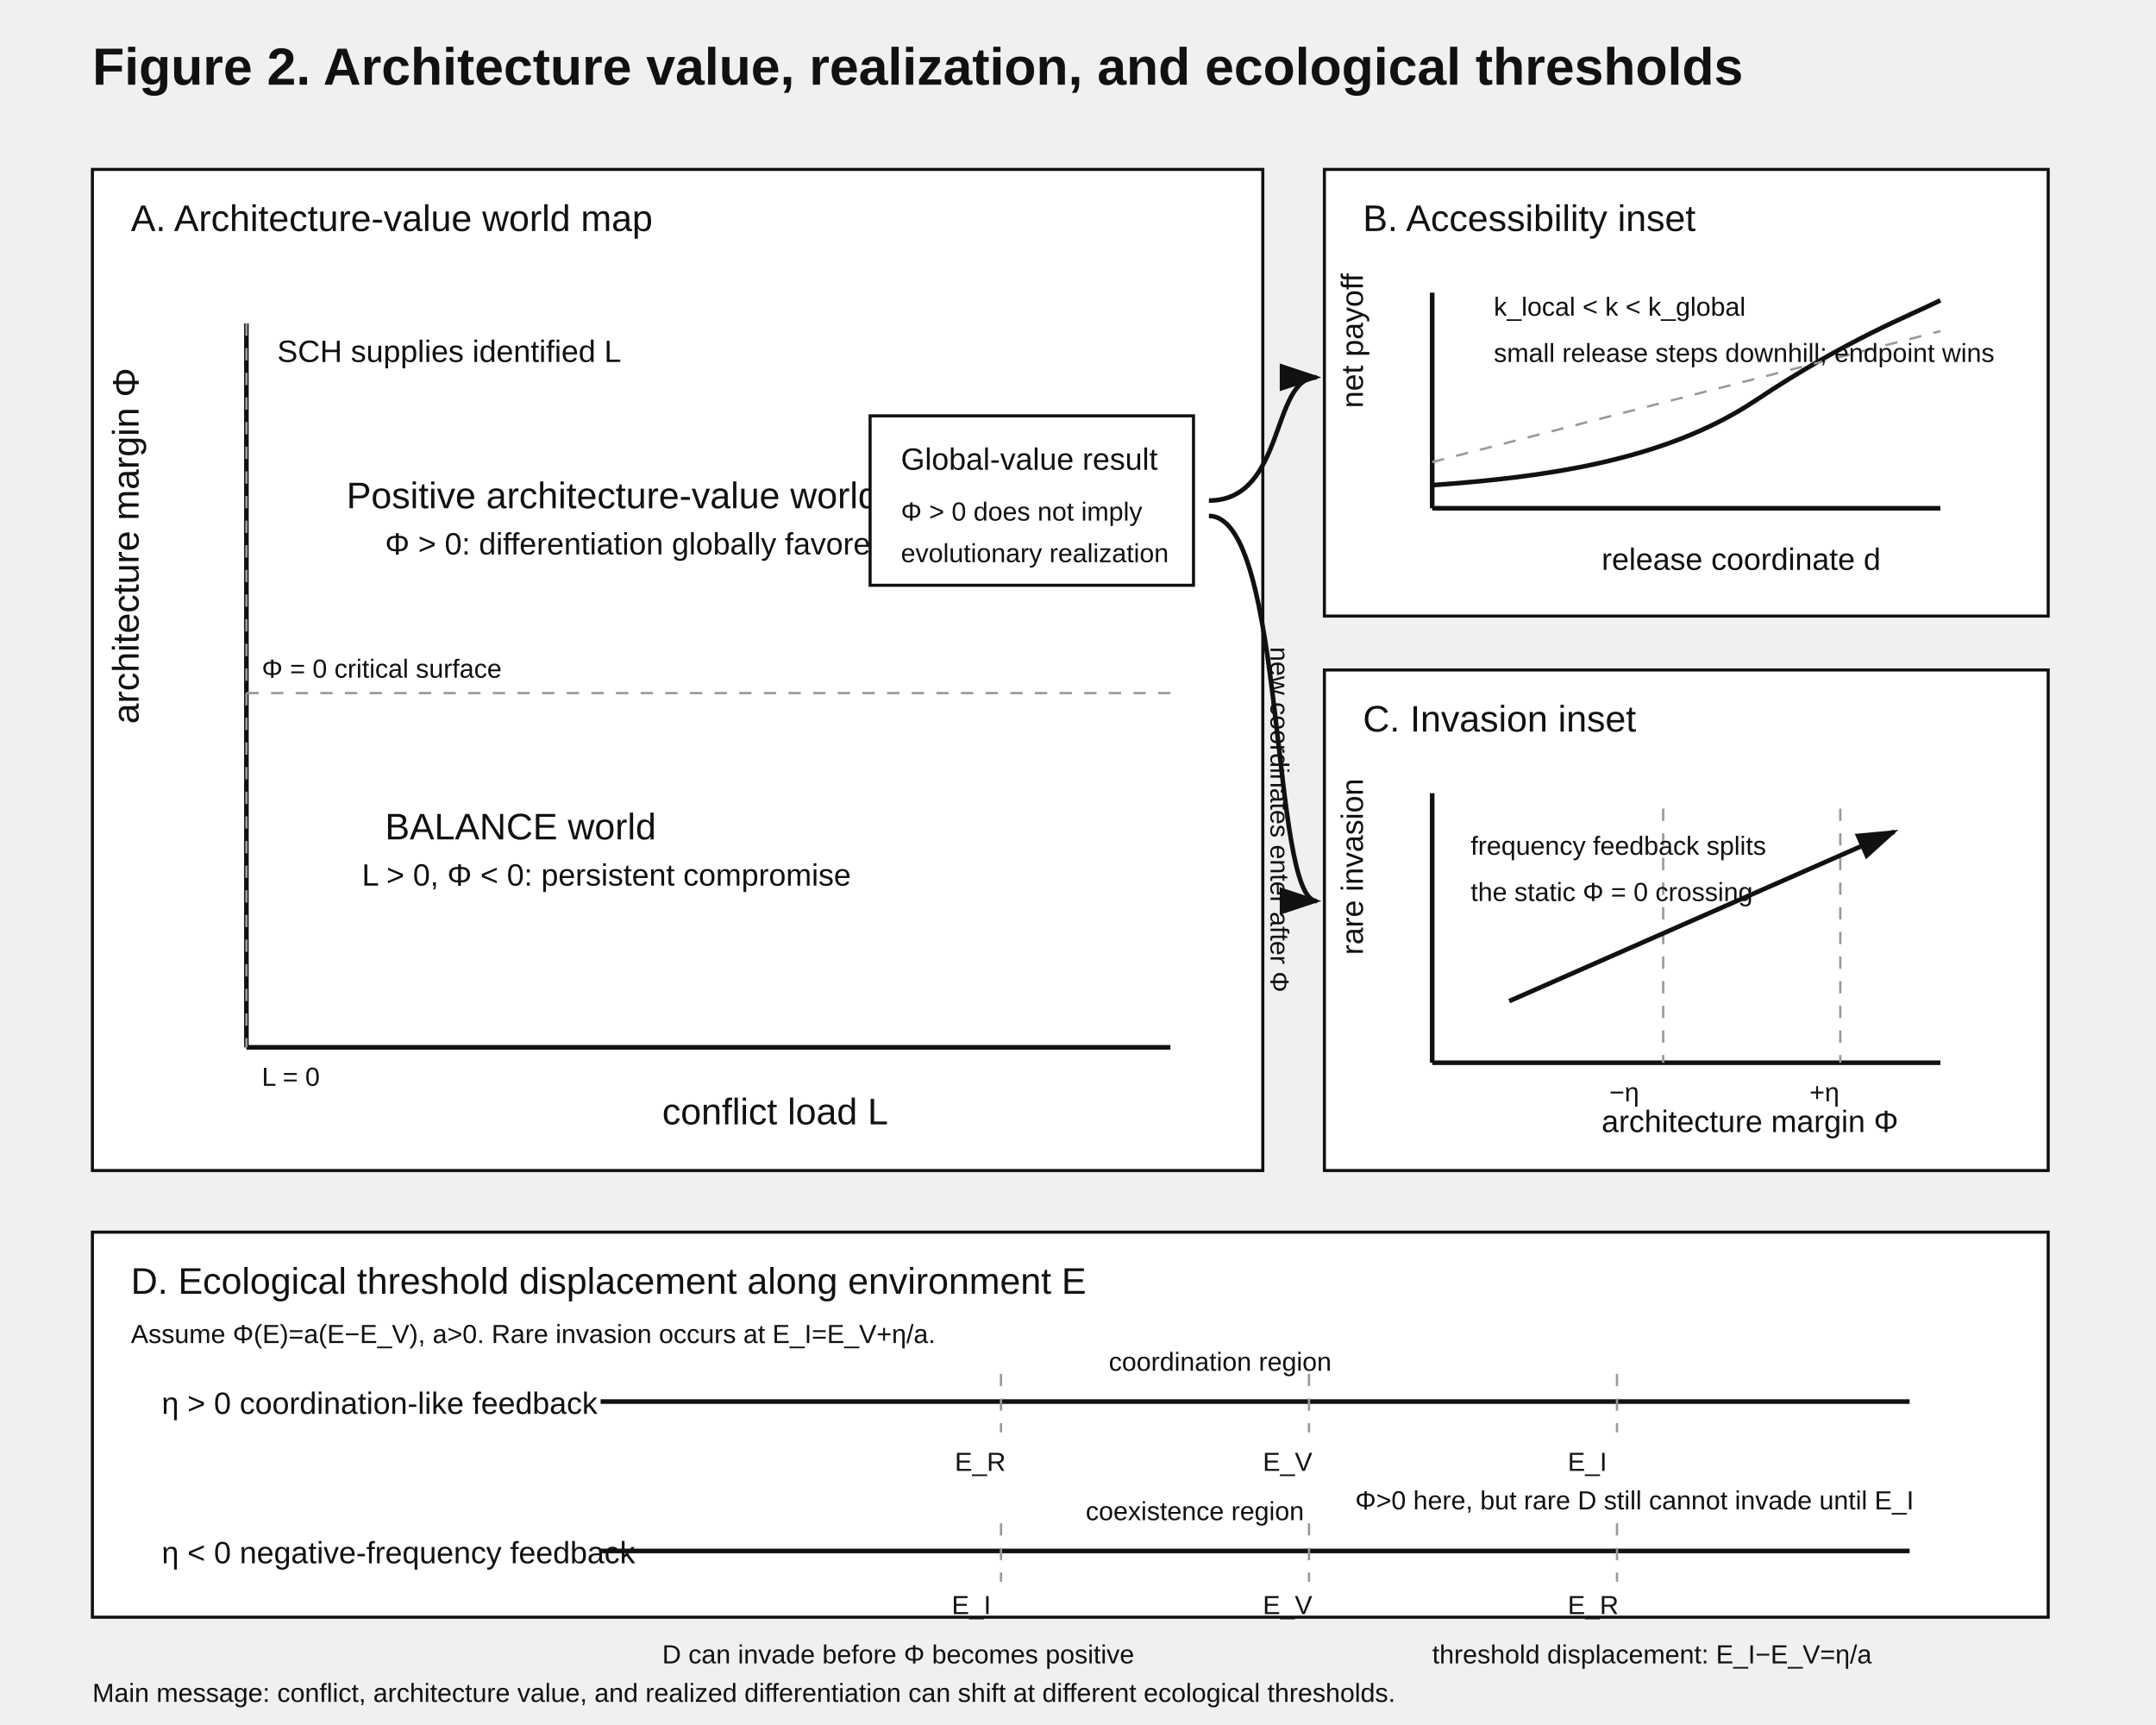
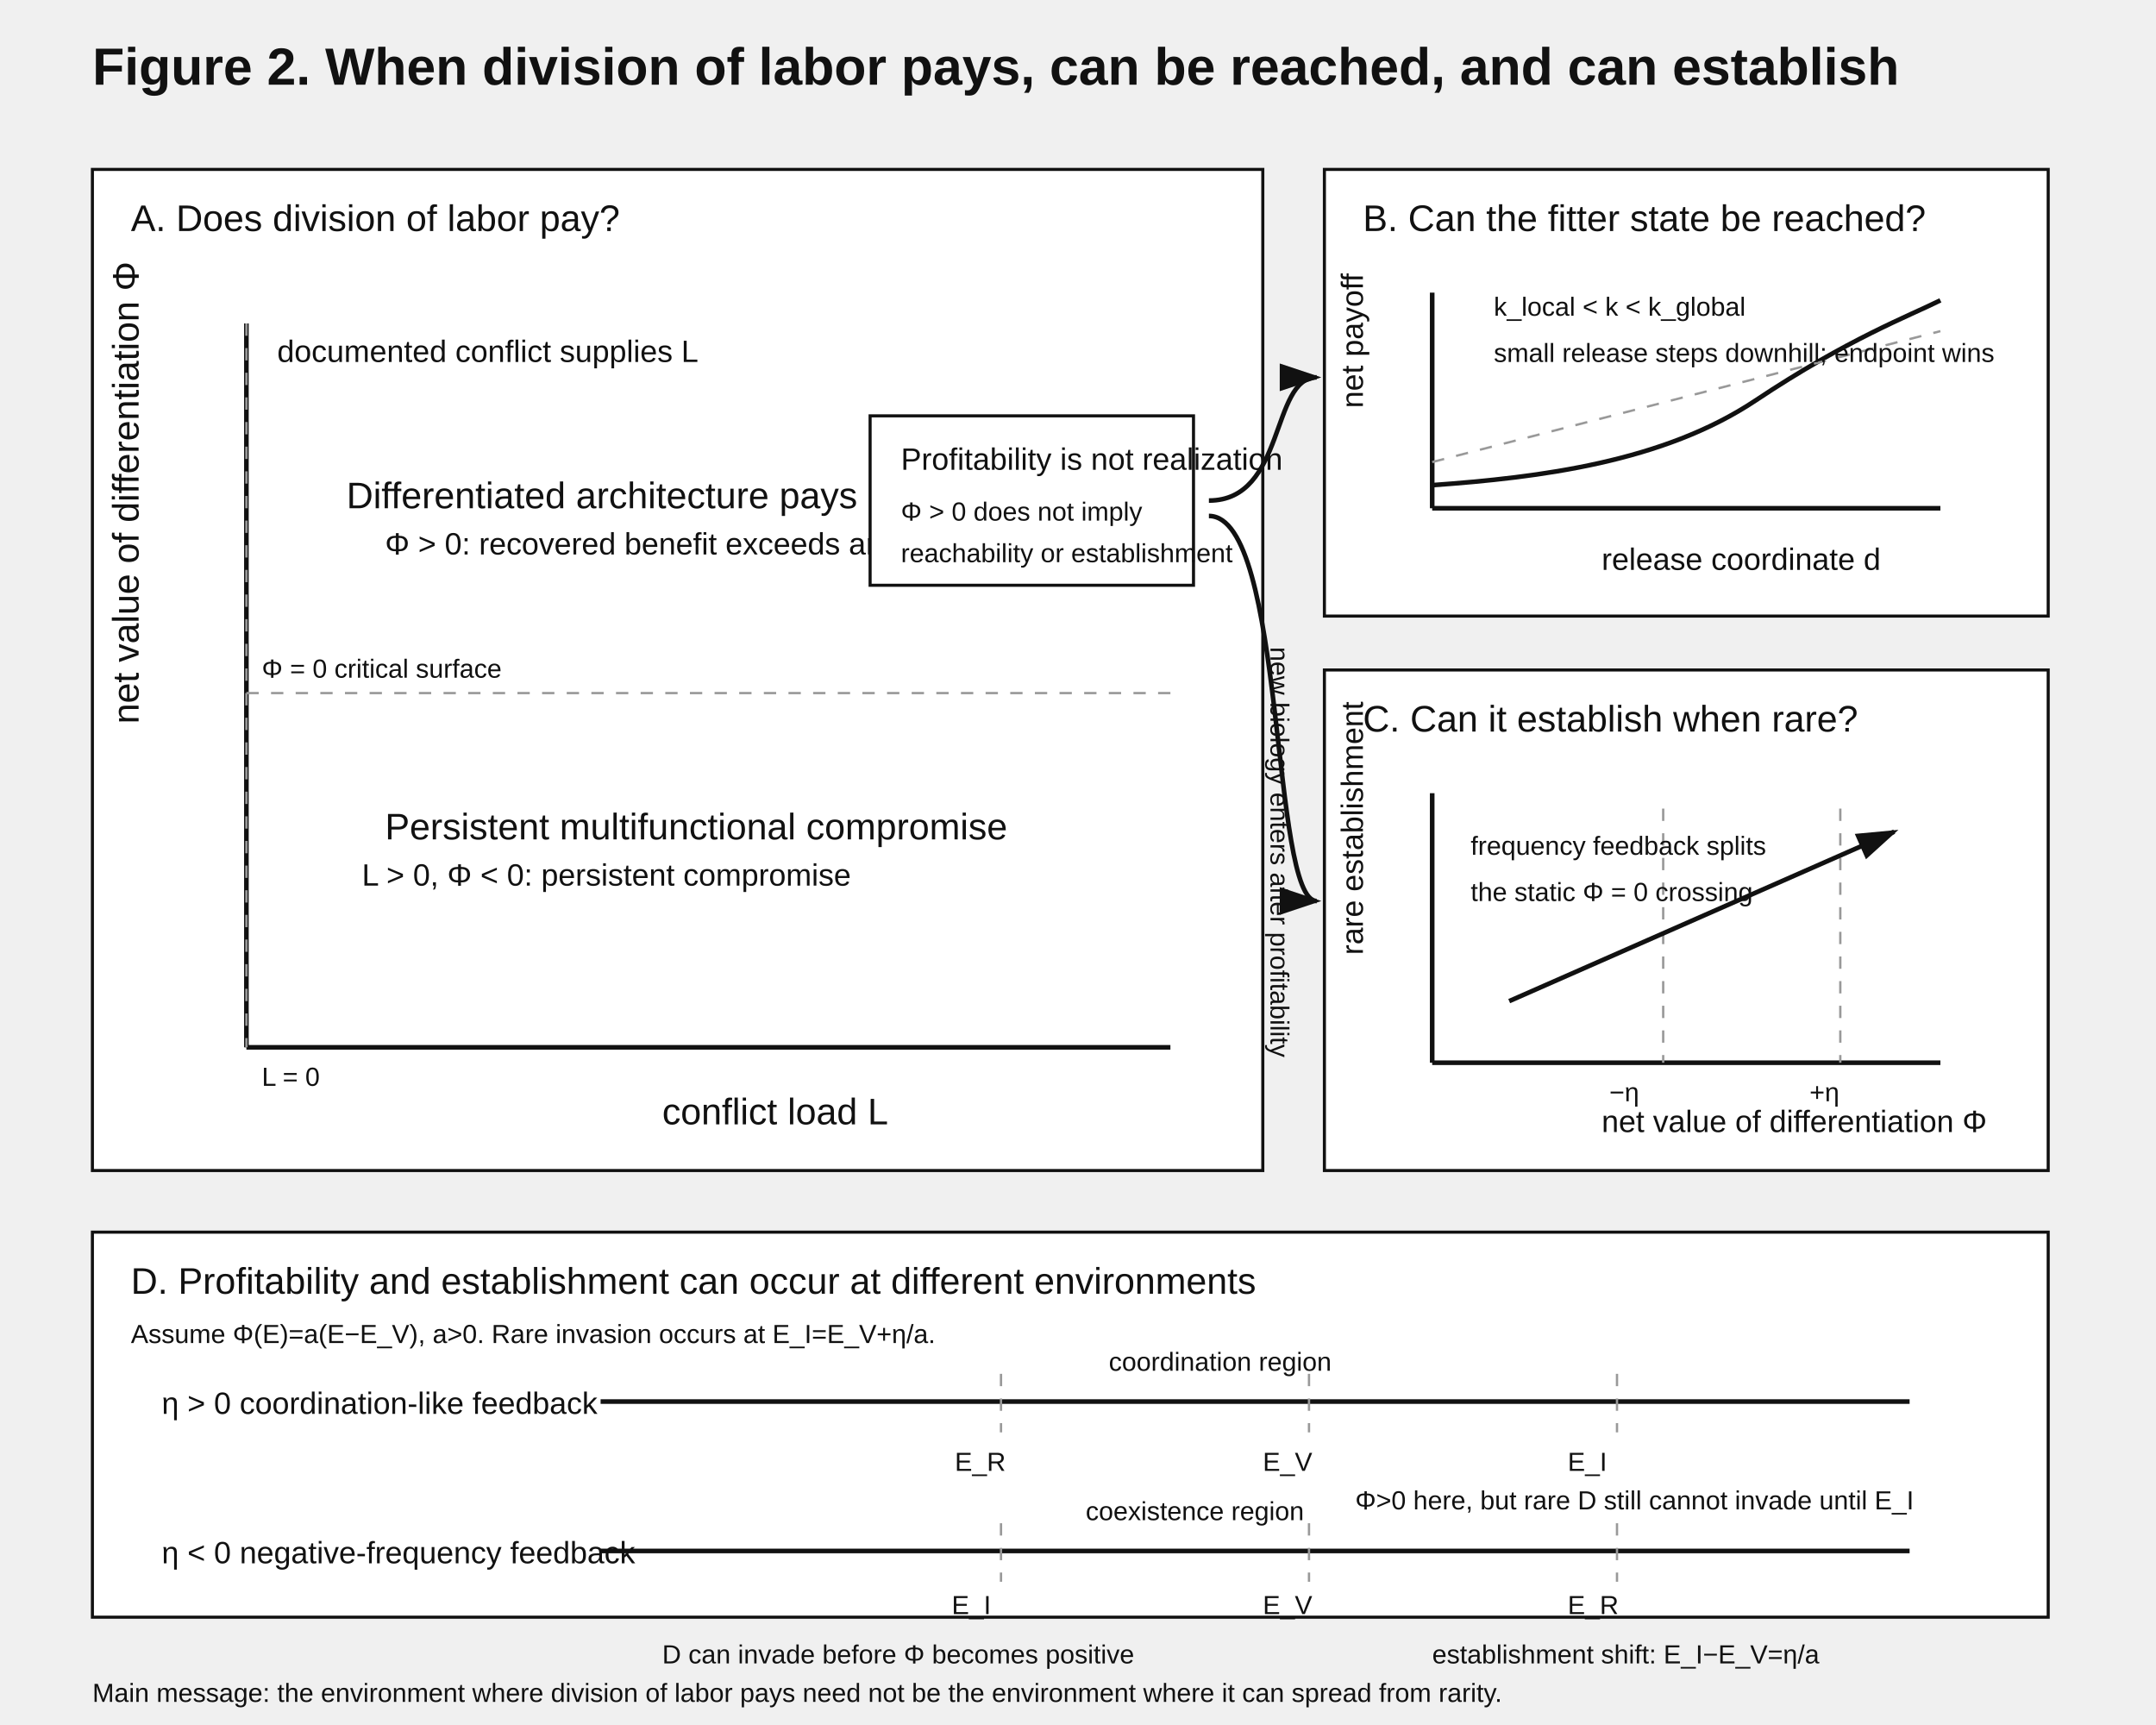
<svg xmlns="http://www.w3.org/2000/svg" width="1400" height="1120" viewBox="0 0 1400 1120">
  <defs>
    <style>
      .t{font-family:Arial,Helvetica,sans-serif;fill:#111}.h{font-size:34px;font-weight:700}.m{font-size:24px}.s{font-size:20px}.xs{font-size:17px}.axis{stroke:#111;stroke-width:3}.grid{stroke:#999;stroke-width:1.5;stroke-dasharray:8 8}.box{fill:#fff;stroke:#111;stroke-width:2}.arrow{stroke:#111;stroke-width:3;fill:none;marker-end:url(#a)}
    </style>
    <marker id="a" markerWidth="10" markerHeight="10" refX="8" refY="3" orient="auto">
      <path d="M0,0 L0,6 L9,3 z" fill="#111" />
    </marker>
  </defs>
-   <text x="60" y="55" class="t h">Figure 2. Architecture value, realization, and ecological thresholds</text>
+   <text x="60" y="55" class="t h">Figure 2. When division of labor pays, can be reached, and can establish</text>
  <rect x="60" y="110" width="760" height="650" class="box" />
-   <text x="85" y="150" class="t m">A. Architecture-value world map</text>
+   <text x="85" y="150" class="t m">A. Does division of labor pay?</text>
  <line x1="160" y1="680" x2="760" y2="680" class="axis" />
  <line x1="160" y1="680" x2="160" y2="210" class="axis" />
  <text x="430" y="730" class="t m">conflict load L</text>
-   <text x="90" y="470" class="t m" transform="rotate(-90 90 470)">architecture margin Φ</text>
+   <text x="90" y="470" class="t m" transform="rotate(-90 90 470)">net value of differentiation Φ</text>
  <line x1="160" y1="450" x2="760" y2="450" class="grid" />
  <text x="170" y="440" class="t xs">Φ = 0 critical surface</text>
  <line x1="160" y1="210" x2="160" y2="680" class="grid" />
  <text x="170" y="705" class="t xs">L = 0</text>
-   <text x="225" y="330" class="t m">Positive architecture-value world</text>
-   <text x="250" y="360" class="t s">Φ &gt; 0: differentiation globally favored</text>
-   <text x="250" y="545" class="t m">BALANCE world</text>
+   <text x="225" y="330" class="t m">Differentiated architecture pays</text>
+   <text x="250" y="360" class="t s">Φ &gt; 0: recovered benefit exceeds architecture cost</text>
+   <text x="250" y="545" class="t m">Persistent multifunctional compromise</text>
  <text x="235" y="575" class="t s">L &gt; 0, Φ &lt; 0: persistent compromise</text>
-   <text x="180" y="235" class="t s">SCH supplies identified L</text>
+   <text x="180" y="235" class="t s">documented conflict supplies L</text>
  <rect x="565" y="270" width="210" height="110" class="box" />
-   <text x="585" y="305" class="t s">Global-value result</text>
+   <text x="585" y="305" class="t s">Profitability is not realization</text>
  <text x="585" y="338" class="t xs">Φ &gt; 0 does not imply</text>
-   <text x="585" y="365" class="t xs">evolutionary realization</text>
+   <text x="585" y="365" class="t xs">reachability or establishment</text>
  <rect x="860" y="110" width="470" height="290" class="box" />
-   <text x="885" y="150" class="t m">B. Accessibility inset</text>
+   <text x="885" y="150" class="t m">B. Can the fitter state be reached?</text>
  <line x1="930" y1="330" x2="1260" y2="330" class="axis" />
  <line x1="930" y1="330" x2="930" y2="190" class="axis" />
  <text x="1040" y="370" class="t s">release coordinate d</text>
  <text x="885" y="265" class="t s" transform="rotate(-90 885 265)">net payoff</text>
  <path d="M930 315 C1000 310, 1080 300, 1140 260 S1240 205,1260 195" stroke="#111" stroke-width="3" fill="none" />
  <line x1="930" y1="300" x2="1260" y2="215" class="grid" />
  <text x="970" y="205" class="t xs">k_local &lt; k &lt; k_global</text>
  <text x="970" y="235" class="t xs">small release steps downhill; endpoint wins</text>
  <rect x="860" y="435" width="470" height="325" class="box" />
-   <text x="885" y="475" class="t m">C. Invasion inset</text>
+   <text x="885" y="475" class="t m">C. Can it establish when rare?</text>
  <line x1="930" y1="690" x2="1260" y2="690" class="axis" />
  <line x1="930" y1="690" x2="930" y2="515" class="axis" />
-   <text x="1040" y="735" class="t s">architecture margin Φ</text>
-   <text x="885" y="620" class="t s" transform="rotate(-90 885 620)">rare invasion</text>
+   <text x="1040" y="735" class="t s">net value of differentiation Φ</text>
+   <text x="885" y="620" class="t s" transform="rotate(-90 885 620)">rare establishment</text>
  <line x1="1080" y1="525" x2="1080" y2="690" class="grid" />
  <line x1="1195" y1="525" x2="1195" y2="690" class="grid" />
  <text x="1045" y="715" class="t xs">−η</text>
  <text x="1175" y="715" class="t xs">+η</text>
  <text x="955" y="555" class="t xs">frequency feedback splits</text>
  <text x="955" y="585" class="t xs">the static Φ = 0 crossing</text>
  <path d="M980 650 L1230 540" class="arrow" />
  <path d="M785 325 C835 325, 825 245, 855 245" class="arrow" />
  <path d="M785 335 C835 335, 825 585, 855 585" class="arrow" />
-   <text x="825" y="420" class="t xs" transform="rotate(90 825 420)">new coordinates enter after Φ</text>
+   <text x="825" y="420" class="t xs" transform="rotate(90 825 420)">new biology enters after profitability</text>
  <rect x="60" y="800" width="1270" height="250" class="box" />
-   <text x="85" y="840" class="t m">D. Ecological threshold displacement along environment E</text>
+   <text x="85" y="840" class="t m">D. Profitability and establishment can occur at different environments</text>
  <text x="85" y="872" class="t xs">Assume Φ(E)=a(E−E_V), a&gt;0. Rare invasion occurs at E_I=E_V+η/a.</text>
  <text x="105" y="918" class="t s">η &gt; 0  coordination-like feedback</text>
  <line x1="390" y1="910" x2="1240" y2="910" class="axis" />
  <line x1="650" y1="892" x2="650" y2="930" class="grid" />
  <line x1="850" y1="892" x2="850" y2="930" class="grid" />
  <line x1="1050" y1="892" x2="1050" y2="930" class="grid" />
  <text x="620" y="955" class="t xs">E_R</text>
  <text x="820" y="955" class="t xs">E_V</text>
  <text x="1018" y="955" class="t xs">E_I</text>
  <text x="720" y="890" class="t xs">coordination region</text>
  <text x="880" y="980" class="t xs">Φ&gt;0 here, but rare D still cannot invade until E_I</text>
  <text x="105" y="1015" class="t s">η &lt; 0  negative-frequency feedback</text>
  <line x1="390" y1="1007" x2="1240" y2="1007" class="axis" />
  <line x1="650" y1="989" x2="650" y2="1027" class="grid" />
  <line x1="850" y1="989" x2="850" y2="1027" class="grid" />
  <line x1="1050" y1="989" x2="1050" y2="1027" class="grid" />
  <text x="618" y="1048" class="t xs">E_I</text>
  <text x="820" y="1048" class="t xs">E_V</text>
  <text x="1018" y="1048" class="t xs">E_R</text>
  <text x="705" y="987" class="t xs">coexistence region</text>
  <text x="430" y="1080" class="t xs">D can invade before Φ becomes positive</text>
-   <text x="930" y="1080" class="t xs">threshold displacement: E_I−E_V=η/a</text>
-   <text x="60" y="1105" class="t xs">Main message: conflict, architecture value, and realized differentiation can shift at different ecological thresholds.</text>
+   <text x="930" y="1080" class="t xs">establishment shift: E_I−E_V=η/a</text>
+   <text x="60" y="1105" class="t xs">Main message: the environment where division of labor pays need not be the environment where it can spread from rarity.</text>
</svg>
